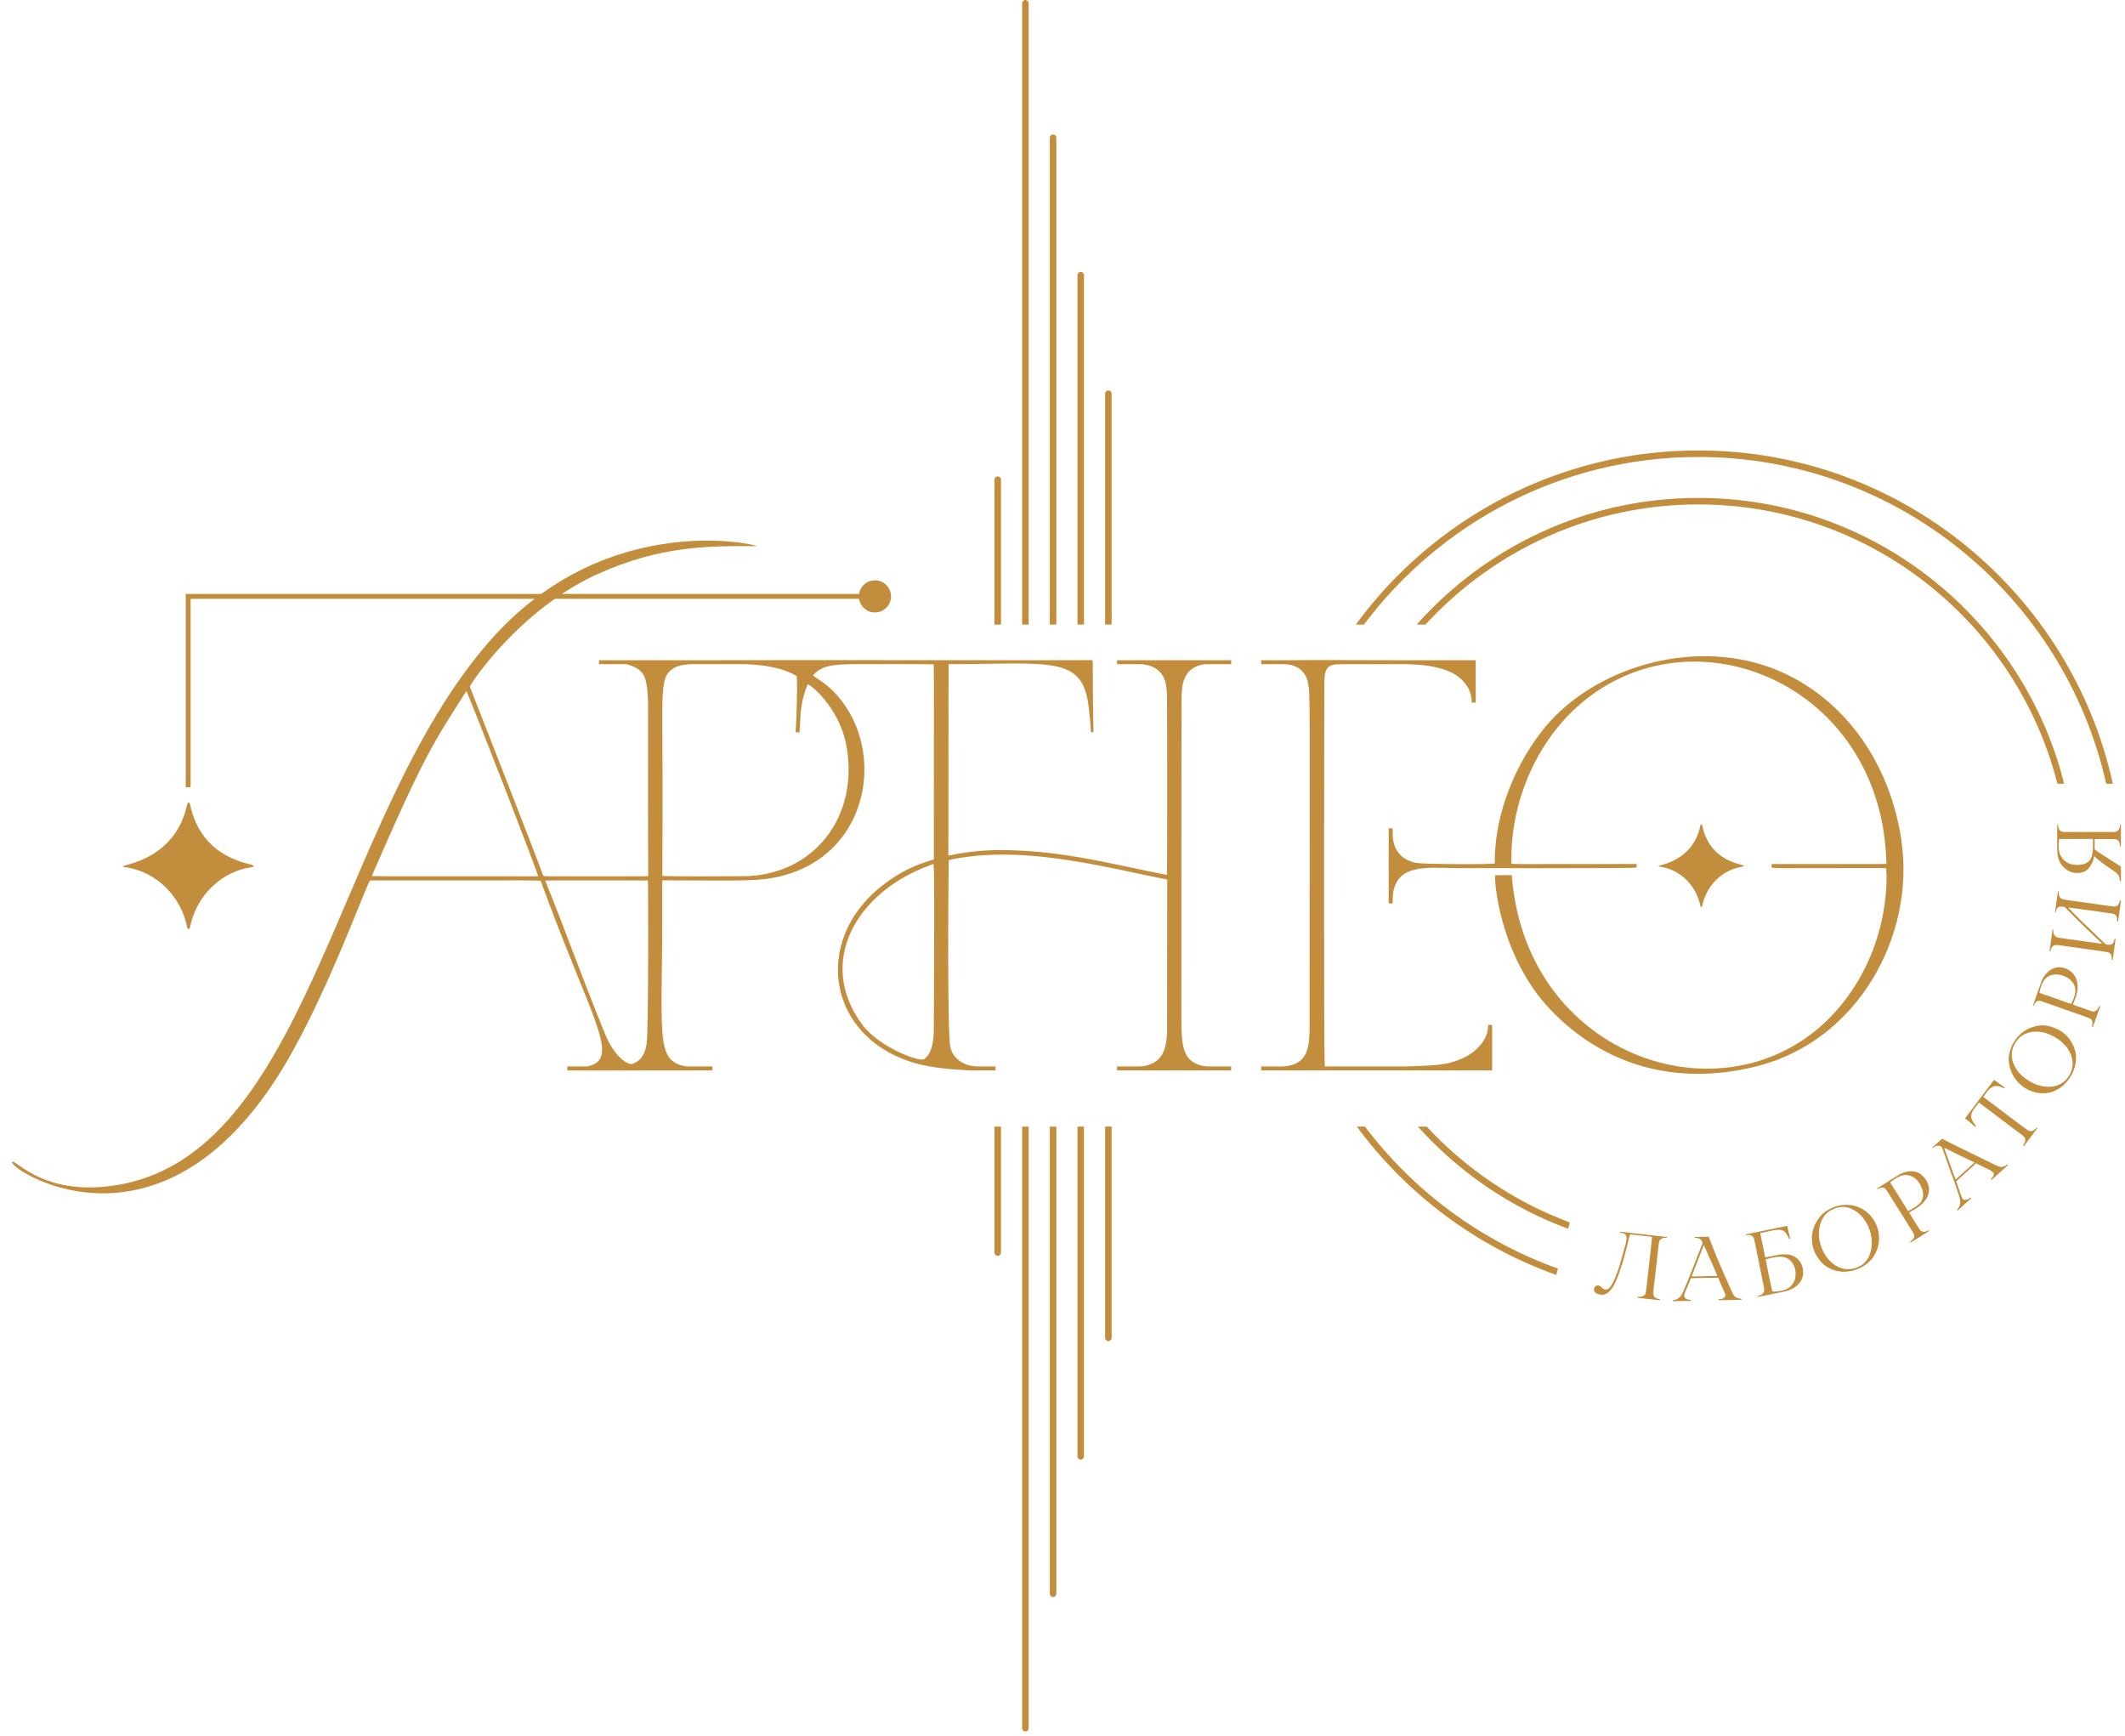
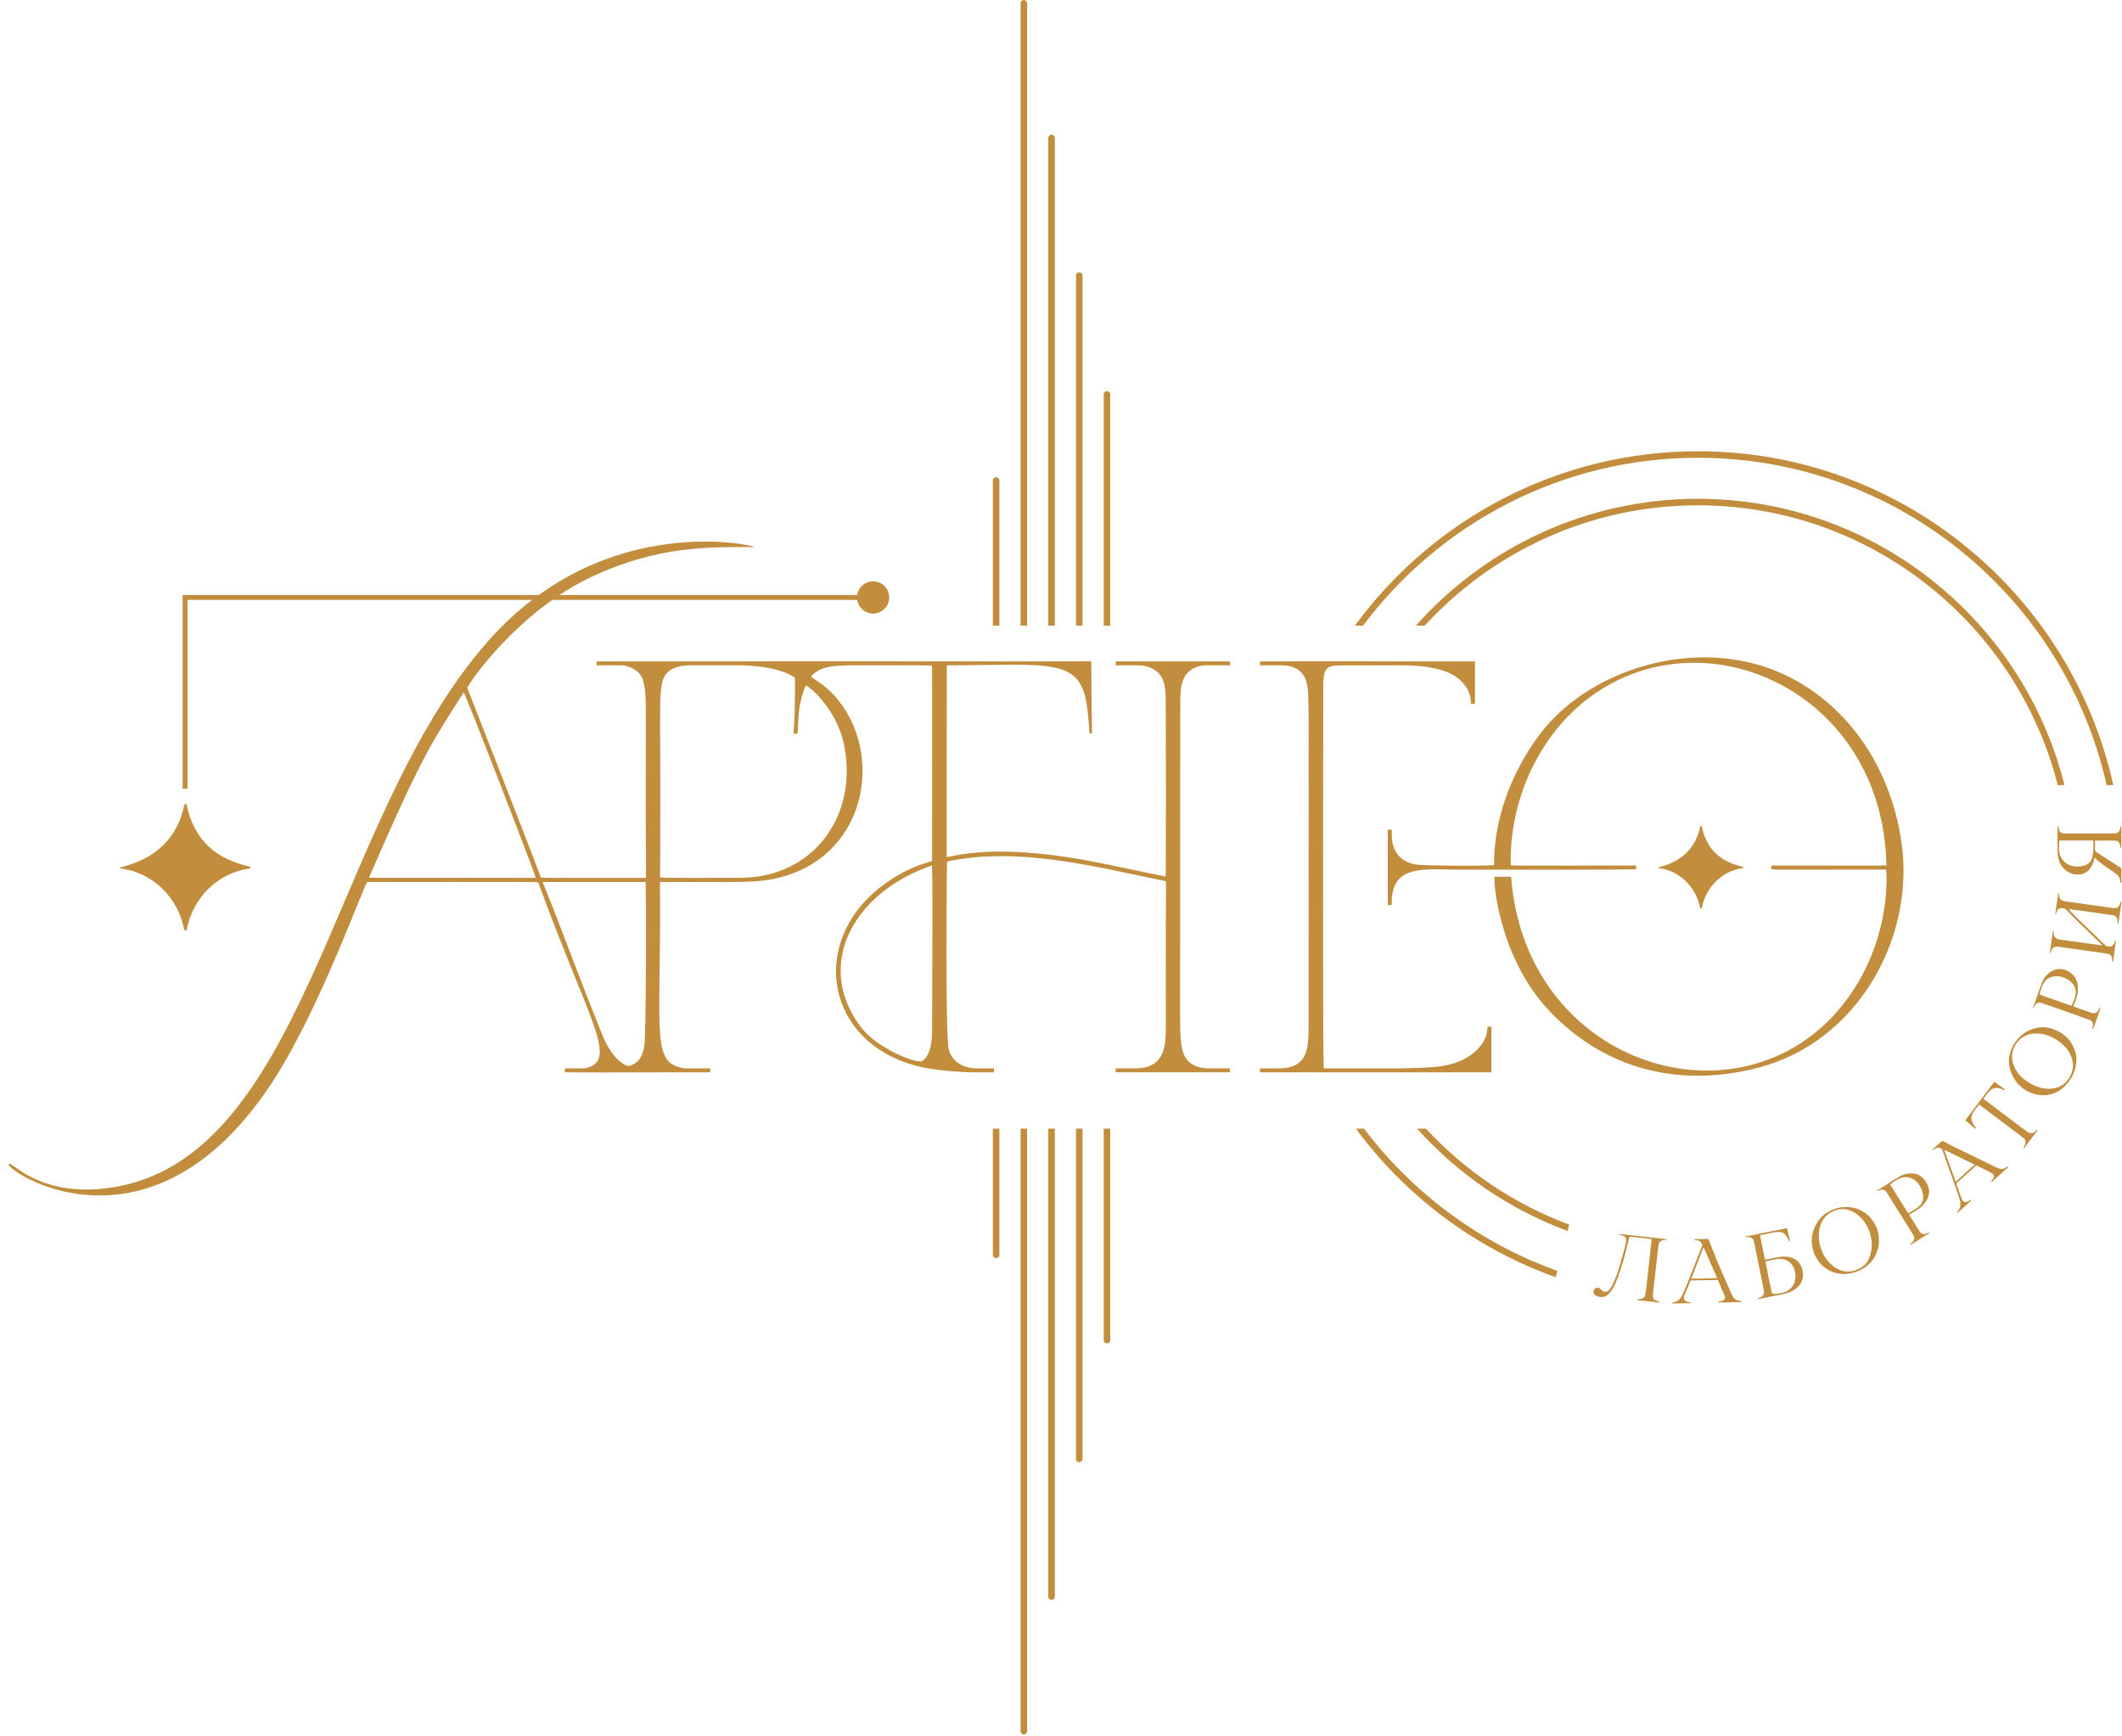
- <svg xmlns="http://www.w3.org/2000/svg" id="_Слой_1" version="1.1" viewBox="88 48 926 756">
+ <svg xmlns="http://www.w3.org/2000/svg" id="_Слой_1" version="1.1" viewBox="89.5 48 923 755">
  <defs>
    <style>
      .st0 {
        fill: #c28d3c;
      }
    </style>
  </defs>
  <g>
    <path class="st0" d="M524.2,256.97v63.14h-2.84v-63.14c0-.78.64-1.41,1.42-1.41s1.42.63,1.42,1.41h0Z" />
    <path class="st0" d="M521.36,538.86h2.84v54.88c0,.78-.64,1.42-1.42,1.42s-1.42-.64-1.42-1.42v-54.88h0Z" />
    <path class="st0" d="M536.25,49.44v270.67h-2.83V49.44c0-.78.63-1.42,1.42-1.42s1.41.64,1.41,1.42h0Z" />
    <path class="st0" d="M533.42,538.86h2.83v262.09c0,.78-.63,1.42-1.41,1.42s-1.42-.64-1.42-1.42v-262.09h0Z" />
    <path class="st0" d="M548.31,108.01v212.1h-2.84V108.01c0-.79.63-1.42,1.42-1.42s1.42.63,1.42,1.42h0Z" />
    <path class="st0" d="M545.47,538.86h2.84v203.52c0,.78-.64,1.42-1.42,1.42s-1.42-.64-1.42-1.42v-203.52h0Z" />
    <path class="st0" d="M560.36,167.87v152.24h-2.84v-152.24c0-.78.64-1.42,1.42-1.42s1.42.64,1.42,1.42h0Z" />
    <path class="st0" d="M557.52,538.86h2.84v143.66c0,.78-.64,1.41-1.42,1.41s-1.42-.63-1.42-1.41v-143.66h0Z" />
    <path class="st0" d="M572.41,219.51v100.6h-2.83v-100.6c0-.78.63-1.41,1.41-1.41s1.42.63,1.42,1.41h0Z" />
    <path class="st0" d="M569.58,538.86h2.83v92.01c0,.79-.63,1.42-1.42,1.42s-1.41-.63-1.41-1.42v-92.01h0Z" />
  </g>
  <path class="st0" d="M828.07,264.93c-48.75,0-92.61,21.35-122.72,55.18h3.83c29.52-32.16,71.9-52.34,118.89-52.34,75.31,0,138.74,51.83,156.48,121.69h2.92c-17.81-71.44-82.53-124.53-159.4-124.53h0ZM709.71,538.86h-3.83c17.72,19.73,40.13,35.15,65.46,44.5l.71-2.76c-23.97-8.9-45.27-23.33-62.34-41.74Z" />
  <path class="st0" d="M828.07,244.26c-61.21,0-115.57,29.9-149.25,75.85h3.54c33.24-44.3,86.19-73.01,145.71-73.01,86.77,0,159.56,61,177.73,142.36h2.9c-18.22-82.94-92.29-145.2-180.63-145.2h0ZM682.8,538.86h-3.54c21.7,29.38,51.89,52.14,86.91,64.62l.71-2.77c-33.71-12.06-62.86-33.8-84.08-61.85h0Z" />
  <path class="st0" d="M828.98,442.81c.09.46.68.46.77,0,1.73-8.94,8.76-16.04,17.85-17.27.15-.02.27-.15.28-.3.04-.82-14.78-1.24-18.14-17.69-.09-.43-.65-.43-.73,0-3.6,17.61-21.64,17.41-17.87,18,9.09,1.23,16.12,8.33,17.85,17.27h-.01Z" />
  <path class="st0" d="M614.39,337.37h10.12v-1.72h-49.71v1.72h9.77c1.99,0,3.99.37,5.79,1.22,5.81,2.76,6.15,8.36,6.19,13.67.14,17.43.11,76.96-.04,76.93-23.44-4.5-43.75-10.28-69.66-10.8-16.61-.32-25.58,2.73-25.58,2.31,0-3.36.04-83.33.08-83.33,44.79-.11,58.33-3.79,61.03,18.4,1.31,10.73.7,11.26,1.31,11.26.37,0,.82.08.81-.27-.62-31.15.06-31.15-.72-31.15-16.23.14-114.81-.11-172.61.04h-42.17v1.72h11.69c3.96.83,7.63,2.69,8.66,7.03,1.54,6.6.97,7.17,1.03,59.87.04,25.51.25,25.52-.13,25.52-45.52,0-45.35.18-45.54-.32-4.34-11.86-31.77-81.69-31.97-82.28-.23-.67,21.64-33.69,55.62-49.04,27.51-12.51,48.9-12.32,69.15-12.19,3.42,0-64.09-17.33-115.55,40.7-69.88,78.89-78.76,231.96-170.2,238.51-26.01,1.86-36.69-11.68-38.34-11.01-3.93,1.48,61.57,47.36,115.53-37.08,20.46-31.99,39.21-85.48,40.38-85.48,74.32,0,74.17-.16,74.33.27,22.06,60.65,35.27,77.38,20.39,80.77h-8.84v1.72h1.99c4.25.14,17.76,0,60.89,0h.35v-1.72h-11.36c-14.19-2.5-10.21-12.89-10.48-75.57-.03-5.5-.1-5.51.11-5.51,35.56.05,42.51.6,52.69-2.11,34.8-9.36,43.45-47.92,27.73-72.72-7.31-11.52-15.57-13.79-14.71-14.69,3.83-4.08,8.53-4.6,17.77-4.67,5.29-.04,31.67-.06,34.57.07.3.03.18.05.18,84.9,0,.56-10.26,1.88-22.49,11.51-30.9,24.05-24.05,67.22,15.73,77.73,5.84,1.54,14.13,2.37,21.2,2.71.62.03,1.23.05,1.83.08h10.61v-1.72h-7.54c-2.23,0-4.45-.43-6.44-1.42-2.67-1.32-4.87-3.49-5.72-7.05-1.46-6.13-.8-81.44-.67-81.47,26.47-5.78,55.51.07,83.96,6.2,11.27,2.44,11.25,2.07,11.24,2.62-.06,14.17-.06,62.54-.06,62.57.19,10-1.54,14.96-6.66,17.33-1.83.85-3.85,1.21-5.86,1.21h-9.29v1.72h49.71v-1.72h-9.49c-1.74,0-3.48-.26-5.11-.9-7.41-2.91-7.07-10.13-7.09-25.47-.05-67.35.08-133.18.08-133.86,0-7.09,1.38-11.54,6.02-13.85,1.69-.84,3.58-1.21,5.47-1.21l.02.02h0ZM322.51,429.8c-77.55,0-72.57.02-72.47-.21,23.49-54.13,27.28-58.56,41.16-80.48.31-.49,31.83,80.69,31.31,80.69ZM369.75,502.97c-.75,4.28-2.24,7.13-6.25,8.59-1.33.5-7.46-2.12-12.06-13.58-12.52-31.13-16.13-42.19-25.84-66.23-.1-.23-2.93-.15,44.72-.15.18,0,.36,66.13-.57,71.38h0ZM456.7,372.25c6.16,31.52-14.26,57.39-44.89,57.51-5.59.02-35.19.24-35.19-.21.42-73.45-.73-76.25.91-84.65,1.13-5.76,6.28-7.49,12.15-7.54h23.05c8.92.39,16.59,1.64,22.36,5.18.42.25.19,10.52-.02,17.59v.06l-.38,6.83.47.03.32.02.93.05.46-8.39v-.1c.4-3.68,1.19-8.12,3.08-12.39.35-.81,13.5,9.42,16.74,26h.01ZM494.93,496.24c-.02,4.39-.62,10.83-4.29,13.23-2.08,1.34-19.61-5.28-26.84-14.97-20.33-27.26-2.71-58.35,30.53-69.91.7-.23.96-7.93.6,71.66h0Z" />
  <path class="st0" d="M738.22,494.56v19.81h-100.64v-1.72h8.81c1.67,0,3.33-.25,4.92-.76,3.57-1.14,5.42-3.5,6.37-6.64.95-3.15,1-7.08,1-11.36-.03-147.49.32-142.18-.63-148.03-.58-3.56-2.4-5.73-4.72-7.07-1.73-.98-3.73-1.42-5.72-1.42h-10.02v-1.72h10.59c11.49-.13,30.68-.05,49.01,0,9.26.02,33.87,0,33.87,0v18.47h-1.72c0-2.49-.64-4.97-2-7.09-1.84-2.87-5.02-5.91-10.86-7.59-4.19-1.19-7.77-1.83-15.56-2.07h-24.9c-1.56.02-3.21.04-4.93.06-5.14.1-5.85,2.65-5.99,7.75,0,.03-.38,162.07.22,167.46h34.24c6.58-.15,12.38-.38,15.53-.76,8.11-.98,15.14-4.15,19.26-10.22,1.43-2.09,2.14-4.58,2.14-7.11h1.73,0Z" />
  <path class="st0" d="M853.87,512.48c-37.36,9.5-68.5-1.78-90.21-24.54-22.73-23.82-24.86-58.63-23.98-58.63,7.13,0,7.09-.11,7.12.24,6.34,82.44,100.24,110.73,144.18,55.51,22.01-27.66,19.06-58.87,18.9-58.87-49.88,0-49.88.3-49.88-.46,0-.72-.12-1.29.36-1.29,52.86,0,49.68.11,49.67-.2-1.6-75.33-78.72-109.95-128.7-73.25-23.61,17.34-35.45,46.99-34.69,73.2,0,.42.02.24,54.28.24.35,0,.27.35.27,1.56,0,.43-78.51.22-78.54.22-11.81-.05-23.86-1.68-27.01,8.39,0,0,0,.02-.01.03-.51,1.62-.74,3.3-.74,5v1.95h-1.75v-32.69h1.75v2.67c0,2,.36,4,1.2,5.81,1.59,3.42,4.44,5.82,9.41,6.64,3.31.55,33.89.67,33.88.17-.27-17.67,6.4-39.32,20.4-57.48,19.69-25.6,60.71-40.11,96.16-29.06,30.06,9.36,55.02,37.52,60.66,76.83,5.97,41.5-19.19,86.91-62.73,98h0Z" />
  <path class="st0" d="M904.86,580.14c-.99-1.68-1.95-2.98-3.51-4.17-2.68-2.06-5.7-3.07-9.04-3.03-2.5.03-5.15.71-7.39,2.04-.9.53-1.44.86-1.62.99-.99.71-1.94,1.69-2.84,2.94-1.82,2.53-2.94,5.65-2.89,8.79.03,2.2.44,4.36,1.44,6.33s2.24,3.74,3.94,5.09c1.79,1.43,3.9,2.37,6.19,2.73.9.14,1.45.22,1.67.22,5.42.1,10.55-2.16,13.65-6.65.85-1.23,1.44-2.78,1.9-4.31.18-.6.31-1.4.39-2.41.25-3.15-.38-6.01-1.89-8.58v.02h0ZM902.24,595.76c-1.27,2.58-3.6,4.14-6.32,4.88-3.8,1.04-7.29-.23-10.12-2.9-1.96-1.84-3.3-4.03-4.19-6.56-.9-2.53-1.23-5.07-.87-7.74.52-3.85,2.43-7.04,6.04-8.63,2.58-1.13,5.37-1.39,7.98-.19,3.81,1.75,6.51,5.17,7.9,9.09,1.39,3.92,1.44,8.27-.41,12.04h-.01Z" />
  <path class="st0" d="M982.27,495.47c-2.17-.71-4.22-.9-6.19-.57-4.54.75-8.09,3.2-10.64,7.32-.81,1.31-1.44,2.97-1.88,4.98-.25,1.15-.31,2.33-.16,3.55.17,1.33.42,2.49.79,3.48,1.31,3.57,3.87,6.65,7.24,8.39,5.48,2.82,11.59,2.2,16.09-2.15,3.14-3.04,5.07-7.07,5.14-11.43.02-1.4-.18-2.74-.61-3.99-1.63-4.78-4.89-7.97-9.78-9.56h0v-.02ZM987.83,503.35c2.97,3.26,4.41,7.93,2.42,12.14-1.17,2.48-2.92,4.21-5.24,5.21-3.18,1.36-7.17.93-10.36-.47-.81-.35-1.62-.78-2.41-1.25-.8-.48-1.54-.99-2.24-1.53-2.74-2.15-5-5.47-5.3-8.91-.22-2.51.48-4.88,2.12-7.08,2.77-3.74,7.58-4.67,11.84-3.59,1.7.43,3.35,1.13,4.96,2.09,1.61.97,3,2.09,4.19,3.39h.02Z" />
  <path class="st0" d="M814.26,586.89c.08,0,.13.08.12.16v.08c-.02.08-.09.14-.17.14-1.22-.06-2.47.21-3.06,1.36-.15.29-.26.8-.35,1.56-.37,3.09-.81,6.98-1.43,12.68-.25,2.39-.61,4.93-.87,7.65-.15,1.59-.03,2.69,1.56,3.22.51.17.9.26,1.16.28.07,0,.13.07.12.14l-.02.21c0,.08-.08.13-.16.13l-9.43-1.06c-.09-.01-.16-.09-.15-.18v-.12c.02-.08.1-.14.18-.14,1.16.12,2.46-.09,3.08-1.04.24-.36.43-1.16.57-2.38.94-8.26,1.74-15.42,2.4-21.46.04-.38.06-.74.06-1.07,0-.1-.08-.19-.18-.2l-9.21-1.03c-.07,0-.13.03-.16.1-.43,1.07-.76,2.74-1.55,5.94-.62,2.53-1.41,5.29-2.38,8.3-.73,2.3-1.54,4.44-2.4,6.43-.46,1.05-1.07,2.07-1.82,3.06-1.09,1.42-2.33,2.5-4.17,2.47-.95-.02-2.6-.44-3.13-1.34-.67-1.14.04-2.76,1.47-2.73,1.29.02,1.76,1.43,2.87,1.71,1.39.34,2.2-.58,2.93-1.71,1.1-1.72,1.68-3.24,2.54-5.49.41-1.06.81-2.28,1.21-3.66,1.03-3.55,1.76-6.1,2.17-7.65.39-1.45.63-2.53.73-3.24.07-.5.02-1.02-.14-1.55-.29-.92-1.72-1.35-2.59-1.44-.1,0-.17-.1-.16-.19v-.05c.01-.08.08-.13.16-.12l20.18,2.27h0l.02-.04h0Z" />
  <path class="st0" d="M846.75,613.83c-1.46-.03-2.92-.66-3.58-2.05-.43-.9-1.2-2.58-2.3-5.03-.6-1.32-1.47-3.32-2.61-6-1.07-2.51-1.54-3.44-2.43-5.69-1.85-4.66-2.91-7.37-3.2-8.11-.03-.08-.11-.13-.19-.13l-5.88.12c-.06,0-.11.05-.11.12v.12c0,.06.05.11.12.11,1.15,0,2.63.39,3.12,1.57.15.35.29.64.2.89-.48,1.29-1.28,3.3-2.39,6.05-.52,1.28-1.31,3.3-2.36,6.06-.83,2.15-1.84,4.65-3.05,7.5-1.07,2.53-1.92,4.75-4.99,5.14-.08.01-.14.08-.14.16v.11c0,.08.07.15.16.15l7.59-.15c.09,0,.16-.07.16-.16v-.11c0-.09-.08-.17-.18-.17-.97,0-2.35-.31-2.7-1.34-.28-.81.4-2.32.78-3.1.73-1.52,1.19-2.87,2-4.89.03-.07.09-.11.17-.11l11.58-.24c.13,0,.24.08.29.19.99,2.5,1.92,4.67,2.81,6.52.18.37.25.74.22,1.1-.11,1.29-1.79,1.54-2.8,1.6-.11,0-.19.1-.19.2v.08c0,.09.08.17.17.16l9.75-.2c.1,0,.17-.08.17-.18v-.12c0-.1-.09-.18-.19-.18h0ZM836.26,603.89l-10.95.24c-.08,0-.14-.08-.11-.15l5.18-13.36c.04-.09.16-.09.2,0l5.77,13.12c.03.07-.02.15-.1.16h0Z" />
  <path class="st0" d="M866.38,594.52c-1.15-.06-2.09-.02-2.83.1-1.26.22-3.32.62-6.16,1.21-.1.02-.19-.04-.21-.14l-2.11-10.33c-.01-.06.03-.13.09-.14,1.33-.31,3.19-.7,5.6-1.18.85-.17,1.71-.25,2.58-.24,1.28.01,2.29.55,3.03,1.61.57.82,1,1.61,1.3,2.38.02.05.07.08.12.06l.21-.05c.06-.01.09-.07.08-.13l-1.25-5.47s-.06-.09-.12-.08l-17.83,3.64c-.09.02-.14.1-.13.19v.07c.03.07.1.12.17.1,1.12-.21,2.46-.11,3.13.93.2.31.36.76.48,1.37.99,5.08,2.34,11.72,4.03,19.93.22,1.05.27,1.8.16,2.25-.29,1.19-1.38,1.66-2.56,2-.09.02-.14.11-.12.2v.05c.03.1.13.16.23.14,5.01-1.02,8.35-1.68,10.01-2,2.28-.44,4.31-1.05,5.95-2.23,2.64-1.91,3.8-4.35,3.46-7.34-.44-3.97-3.28-6.71-7.3-6.91h-.01ZM870.41,604.17c-.26,2.21-1.48,4.09-3.41,5.22-1.59.93-4.02,1.29-5.89,1.36-.9.04-.93-.51-1.11-1.32-.87-4-1.72-8.21-2.55-12.63-.01-.06.02-.11.08-.13,2.19-.62,4.37-1.19,6.52-1.14,1.91.04,3.72.99,4.83,2.47,1.33,1.77,1.79,3.91,1.52,6.17h0Z" />
  <path class="st0" d="M925.78,560.27c-1.05-.99-2.17-1.59-3.34-1.79-2.37-.42-4.66.02-6.89,1.31-1.04.6-4.22,2.6-9.54,5.98-.08.05-.09.15-.04.23h0c.06.08.17.1.25.06.93-.53,2.17-1,3.13-.35.27.18.61.61,1.03,1.27,4.64,7.42,8.2,13.11,10.69,17.08.41.66.68,1.11.79,1.34.82,1.69-.15,2.57-1.39,3.55-.07.06-.09.17-.04.25l.04.06c.05.08.15.1.23.05l7.84-4.9c.07-.04.09-.14.05-.21l-.08-.13c-.04-.07-.14-.09-.21-.05-1.23.79-2.84,1.12-3.78-.34-1.43-2.23-2.95-4.65-4.57-7.28-.02-.04-.01-.09.02-.11.89-.65,1.91-1.11,2.82-1.66,2.39-1.45,5.25-4.14,5.69-7.12.11-.74.15-1.2.14-1.39-.19-2.3-1.14-4.25-2.84-5.85h0ZM925.96,567.51c.1.56.11,1.85-.1,2.49-.3.92-.66,1.6-1.07,2.06-1.45,1.6-3.16,2.41-5.21,3.55-.05.03-.12.01-.16-.04l-7.7-12.31c-.04-.06-.02-.14.04-.18,1.62-1.2,3-2.32,4.99-2.9,3.06-.9,6.02.72,7.67,3.33.79,1.26,1.31,2.6,1.56,4.01h-.02,0Z" />
  <path class="st0" d="M962.61,555.39c-1.16.87-2.37,1.37-3.82.76-.58-.25-1.16-.51-1.72-.79-4.59-2.27-8.87-4.35-12.86-6.25-.32-.15-.94-.46-1.87-.93-.27-.14-.9-.44-1.88-.91-2.02-.96-3.97-2.04-6.02-3.08-.08-.04-.17-.03-.23.03l-4.12,3.71s-.04.08,0,.12l.11.12s.08.04.12,0c1.06-.92,2.54-1.5,3.75-.45.08.07.14.15.18.25.66,1.68,1.16,3.23,1.66,4.61,1.22,3.34,2.65,7.34,4.31,12.02.16.45.31.92.46,1.41.27.88.71,1.8.95,2.72.02.08.15.53.37,1.35.53,1.9.14,3.54-1.15,4.93-.08.08-.08.21,0,.29l.05.05c.06.06.15.07.22.01l5.74-5.18c.07-.07.08-.18.01-.25l-.06-.06c-.07-.08-.19-.09-.27-.02-.65.57-1.4.9-2.23.97-.69.06-1.2-.66-1.44-1.21-.28-.65-.53-1.33-.76-2.03-.35-1.09-.91-2.71-1.67-4.86,0-.03,0-.06.02-.08l8.51-7.67c.1-.09.23-.1.35-.05,1.95.97,3.94,1.96,5.96,2.96,2.17,1.08,1.86,2.27.37,3.78-.08.08-.09.22,0,.31l.03.04c.06.07.17.08.25.01l6.97-6.29c.08-.07.09-.19.01-.27l-.05-.05c-.07-.08-.19-.09-.27-.03h.02ZM948.2,554.71l-7.82,7.02c-.11.1-.27.05-.32-.08l-4.76-13.16c-.06-.17.11-.33.28-.25l12.58,6.14c.13.06.15.24.05.33h-.01Z" />
  <path class="st0" d="M944.41,535.31s-.06-.11-.02-.16l12.49-16.59s.09-.05.13-.02l4.43,3.17c.07.05.11.13.1.22v.06c-.02.12-.16.2-.27.14-.66-.3-1.24-.54-1.74-.71-2.25-.78-3.95.12-5.35,1.87-.56.71-1.2,1.55-1.91,2.54-.03.04-.01.1.02.13,1.07.8,2.15,1.6,3.19,2.4,4.42,3.36,8.92,6.67,13.18,9.92.5.38,1.45,1.08,2.86,2.07,1.49,1.06,2.86.28,3.85-.97.06-.07.17-.09.25-.03l.06.05c.08.07.1.19.03.28l-5.68,7.55c-.07.09-.19.11-.29.05l-.04-.03c-.07-.05-.09-.15-.04-.22.93-1.6,1.51-2.99-.26-4.32-8.98-6.76-15.3-11.52-18.96-14.27-.04-.04-.1-.02-.14,0-.1.13-.73.95-1.89,2.44-.74.96-1.2,1.91-1.4,2.85-.34,1.66.9,3.4,1.93,4.7.09.11.07.27-.02.36s-.25.1-.36.02c-.71-.6-1.14-.97-1.29-1.1-.99-.93-1.76-1.52-2.87-2.38h0v-.02Z" />
  <path class="st0" d="M977.54,475.77c-.66,1.76-1.88,5.21-3.65,10.34-.02.06,0,.14.07.16l.06.02c.07.03.14,0,.16-.07.43-1.25,1.51-2.6,2.99-2.12,3.65,1.18,7.18,2.51,10.86,3.79,3.44,1.2,6.85,2.41,10.21,3.62,1.85.66,1.8,2.09,1.37,3.67-.03.09.03.19.12.22l.1.04c.09.03.19-.02.22-.11l3.09-8.75c.04-.09-.02-.2-.11-.23l-.08-.03c-.09-.04-.2,0-.24.11-.57,1.49-1.61,2.71-3.38,2.11-2.44-.84-5.09-1.77-7.95-2.8-.05-.02-.08-.07-.06-.12.2-.55.45-1.18.76-1.91,2-4.75,2.1-10.78-3.24-13.44-4.98-2.48-9.58.86-11.33,5.5h.03ZM990.65,475.39c2.92,3.03,1.62,6.6-.05,9.94-.02.05-.08.07-.13.06-.42-.12-.85-.26-1.27-.41-1.88-.68-3.75-1.34-5.58-1.99s-3.72-1.3-5.6-1.95c-.42-.15-.85-.31-1.25-.48-.05-.02-.08-.08-.06-.13.81-3.64,2.04-7.24,6.22-7.77,1.41-.18,2.81-.02,4.19.47s2.57,1.24,3.55,2.27v-.02h-.02Z" />
  <path class="st0" d="M989.44,443.42c-.06,0-.1.06-.05.11.64.66,1.43,1.5,2.39,2.53.6.65,1.42,1.47,2.45,2.47,2.81,2.72,4.85,4.67,6.12,5.85.39.37.83.79,1.31,1.28.95.97,1.68,1.56,2.59,2.5.36.37.79.77,1.3,1.2.05.04.11.08.18.09,1.03.27,2.43.37,3.08-.58.31-.45.51-1,.62-1.65.02-.09.1-.16.2-.15h.08c.1.03.18.12.16.22l-1.24,8.86c-.01.08-.09.14-.17.13l-.15-.02c-.08,0-.13-.08-.12-.16.16-1.54-.11-2.93-1.87-3.27-.66-.13-1.47-.26-2.42-.39-5.82-.81-12.02-1.68-18.59-2.62-.37-.05-.81-.08-1.33-.09-1.56-.03-2.25,1.3-2.47,2.63-.01.07-.08.12-.15.11l-.12-.02c-.07,0-.12-.07-.11-.14l1.29-9.2c0-.06.07-.11.13-.1h.07c.1.02.17.11.17.21-.06,2.22.62,3.13,2.83,3.43,3.42.46,9.5,1.31,18.25,2.54.05,0,.08-.03.08-.08,0-.04-.06-.11-.15-.2-1.74-1.69-4.11-3.96-7.12-6.83-1.56-1.48-3.04-2.94-4.44-4.36-2.5-2.54-3.96-4.02-4.38-4.43-.08-.08-.18-.13-.29-.16-.49-.1-.93-.16-1.32-.18-1.76-.09-2.13,1.21-2.47,2.57-.01.05-.06.08-.11.08h-.07c-.07-.02-.11-.08-.1-.15l1.24-8.86c.01-.08.09-.14.17-.13h.05c.1.02.16.11.16.2-.03.37,0,.8.1,1.28.32,1.66,1.62,1.94,3.22,2.16,7.73,1.07,14.59,2.03,20.58,2.88.42.06.87-.02,1.35-.23.81-.37,1.27-1.51,1.41-2.33.02-.11.12-.19.23-.17h.07c.11.02.18.12.17.23l-1.25,8.9c-.02.12-.13.21-.25.19h-.05c-.1-.02-.17-.1-.16-.2.03-.65.03-1.07,0-1.26-.18-1.19-.84-1.88-2-2.05-7.3-1.07-13.65-1.96-19.07-2.67h0l-.03.03h0Z" />
  <path class="st0" d="M984.85,407.51c0-.09-.08-.16-.17-.16h-.06c-.09,0-.17.08-.17.17v9.19c0,2.89.18,6.02,2.1,8.33,2.06,2.49,4.56,3.63,7.91,3.23,1.4-.17,2.85-.93,3.69-1.93,1.27-1.52,2.07-3.28,2.4-5.28,0-.05.07-.08.11-.04.3.25.53.62.86.89.4.33,1.17.95,2.33,1.86,2.07,1.63,4.86,3.25,6.44,4.59,1.16.98,1.39,2.03,1.49,3.49,0,.08.07.15.16.15h.14c.09,0,.16-.07.16-.16v-6.09c0-.11-.06-.21-.15-.27-2.13-1.3-3.82-2.47-6.25-4-1.96-1.23-3.4-2.18-4.35-2.83-.23-.16-.44-.34-.64-.54-.05-.05-.08-.12-.08-.19v-4.24s.04-.1.09-.1h8.3c2.05,0,2.49,1.18,2.63,2.98,0,.08.07.14.16.14h.13c.08,0,.14-.06.14-.14v-9.01c0-.1-.08-.19-.18-.19h-.09c-.1,0-.18.08-.18.18,0,1.71-.79,2.94-2.64,2.95-7.79.03-15.02.03-21.68,0-1.9,0-2.51-1.33-2.6-2.98h0ZM999.92,413.55c.07,0,.12.06.13.12.02,1.98.08,4.49-.34,6.62-.45,2.27-1.71,3.68-3.8,4.22-1.92.5-3.81.47-5.69-.08-2.67-.78-4.62-3.25-5.01-5.93-.23-1.53-.16-3.29.08-4.86,0-.06.06-.1.11-.1h14.52Z" />
  <line class="st0" x1="170" y1="522.51" x2="170" y2="459.1" />
  <polygon class="st0" points="171.06 390.98 168.94 390.98 168.94 306.78 469.27 306.78 469.27 308.9 171.06 308.9 171.06 390.98" />
  <circle class="st0" cx="469.27" cy="307.84" r="7" />
  <path class="st0" d="M169.58,452.17c.14.7,1.04.7,1.18,0,2.65-13.69,13.41-24.56,27.33-26.44.23-.03.41-.23.43-.46.06-1.26-22.63-1.9-27.77-27.08-.14-.66-1-.66-1.12,0-5.51,26.96-33.13,26.65-27.36,27.56,13.92,1.88,24.68,12.75,27.33,26.44l-.02-.02h0Z" />
</svg>
